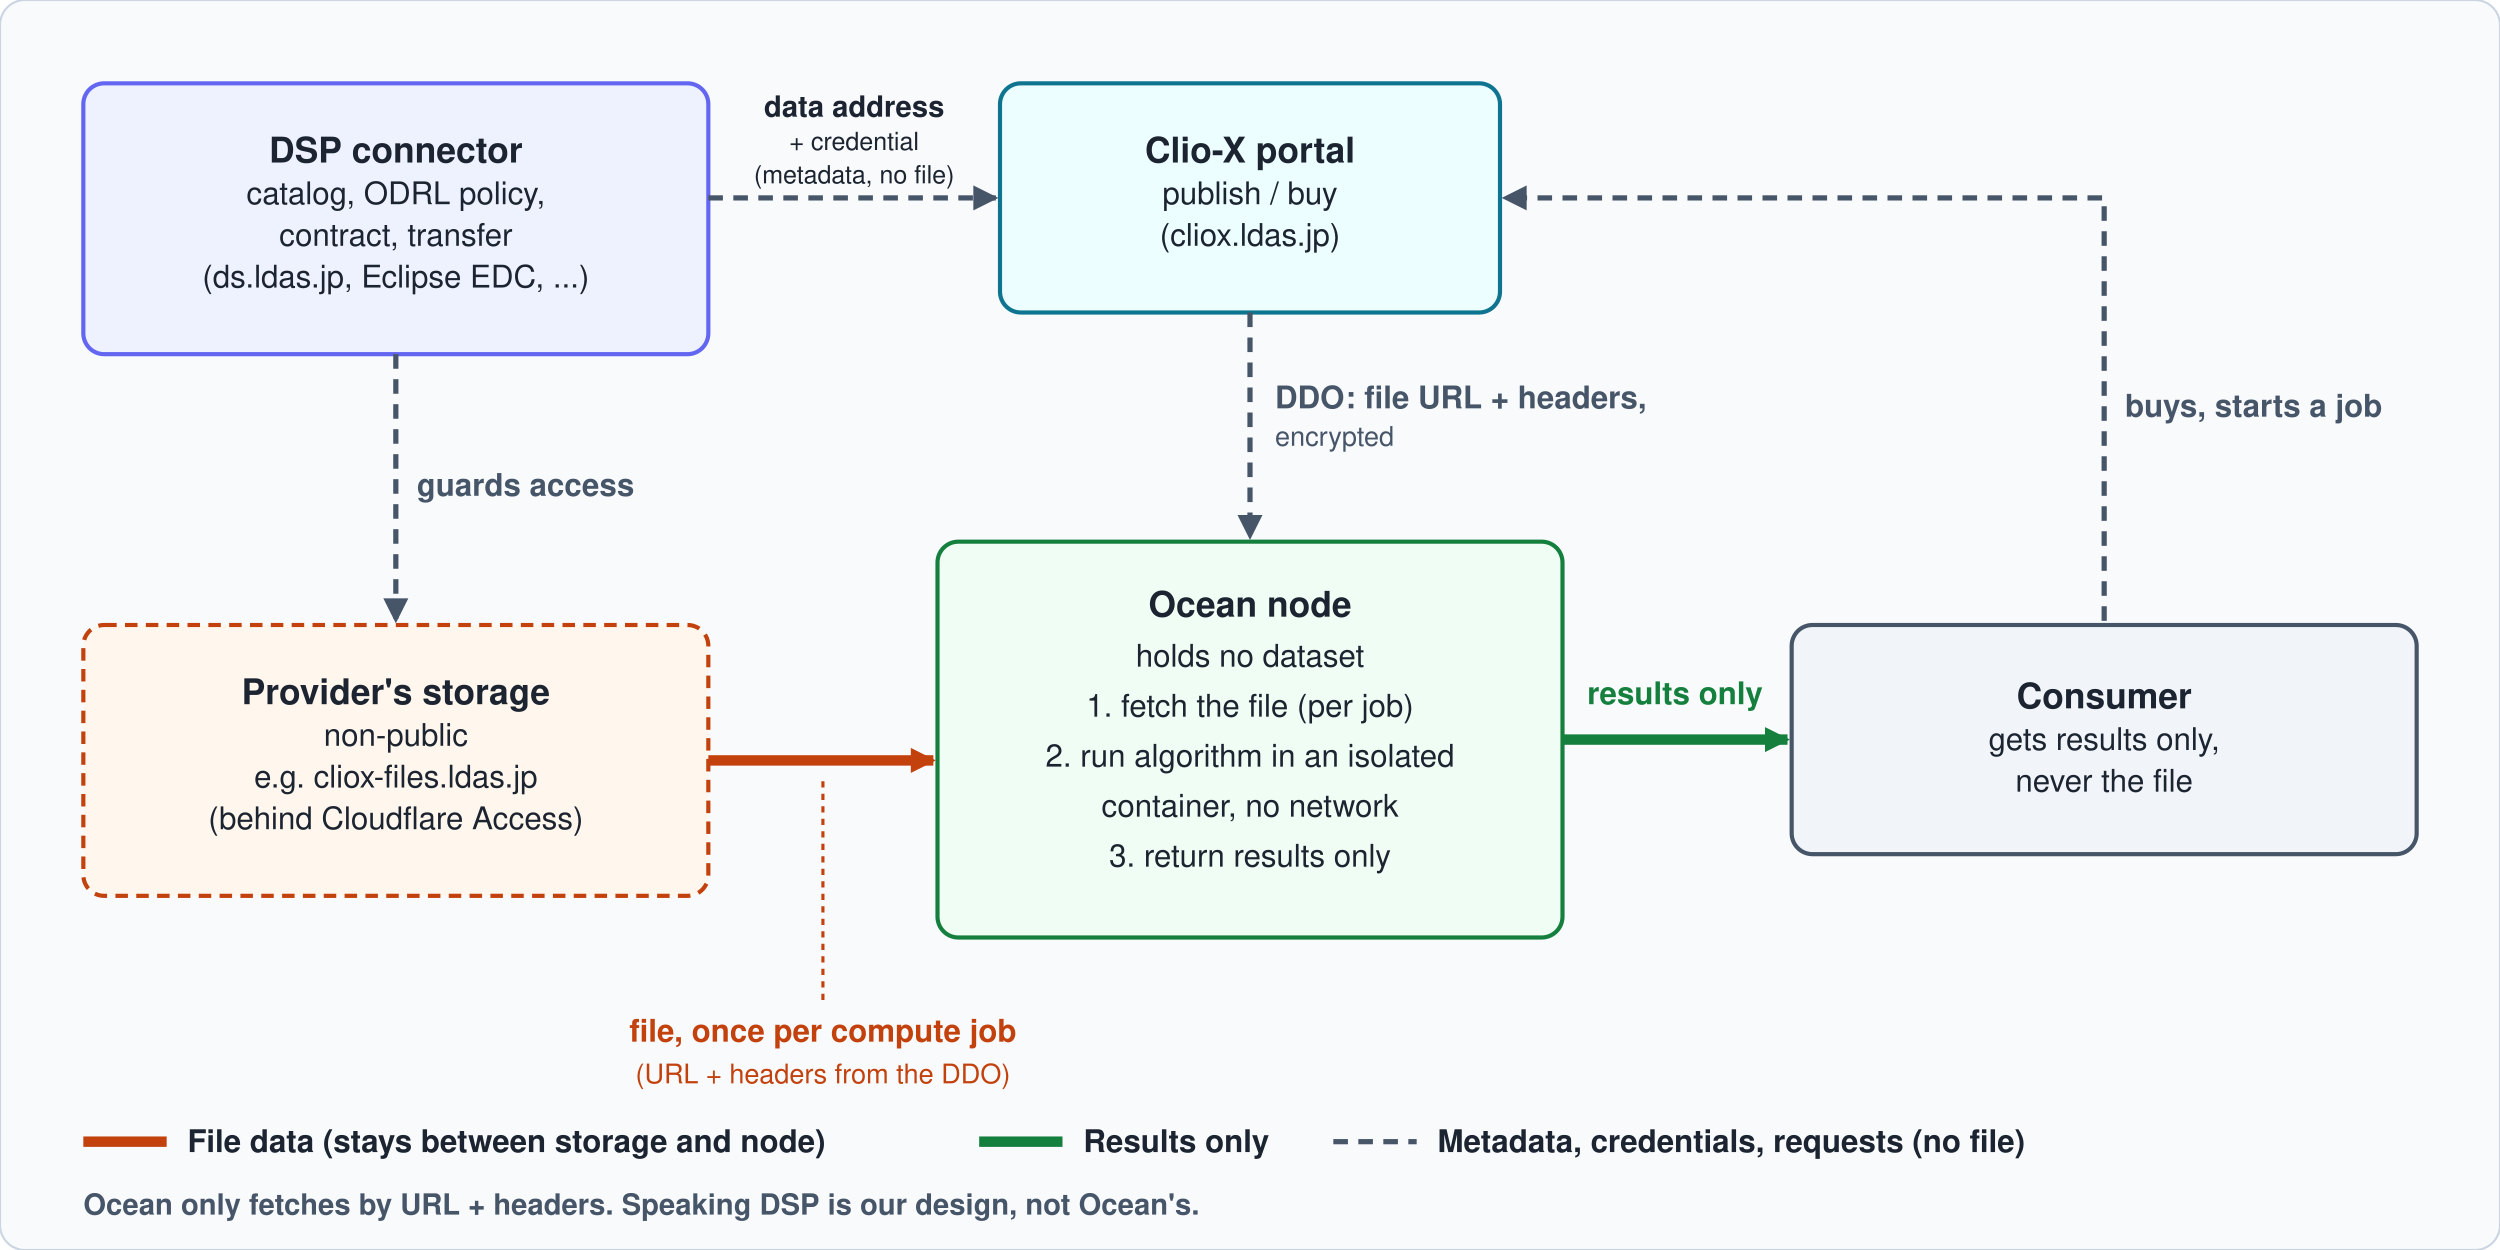
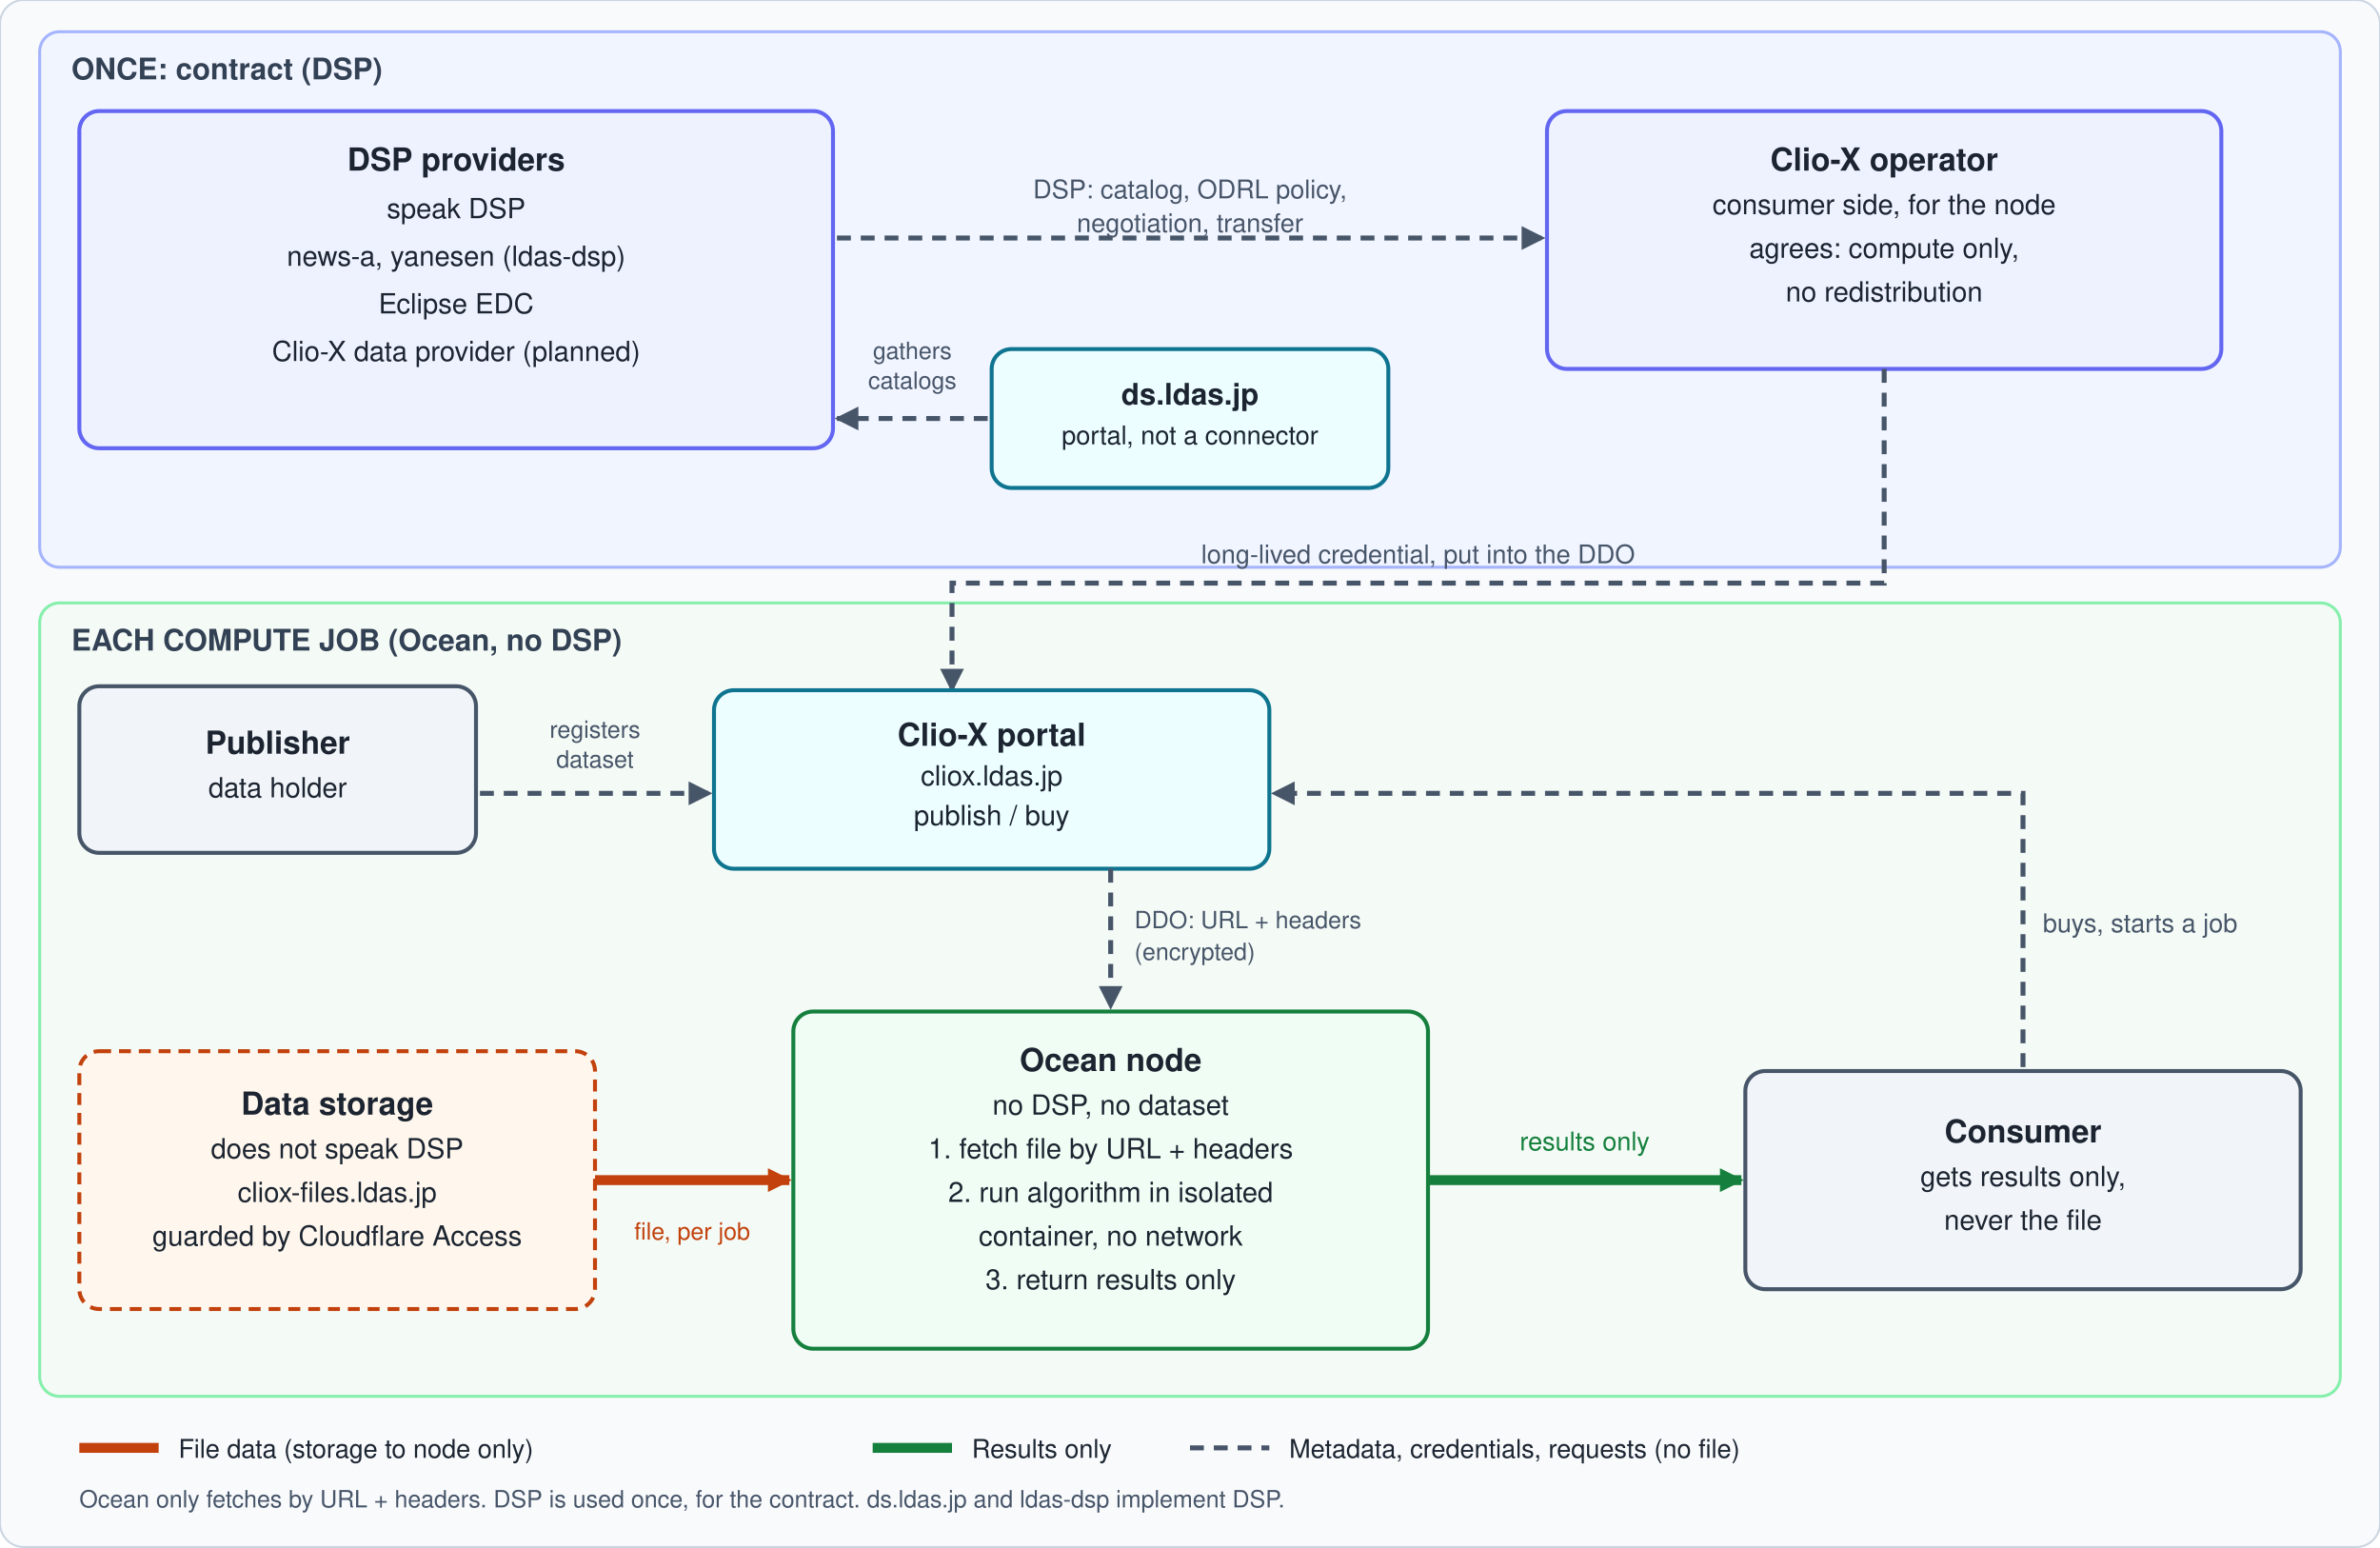
- <svg xmlns="http://www.w3.org/2000/svg" viewBox="0 0 1200 600" width="1200" height="600" font-family="-apple-system,Segoe UI,Helvetica,Arial,sans-serif" role="img" aria-label="Ocean node">
+ <svg xmlns="http://www.w3.org/2000/svg" viewBox="0 0 1200 780" width="1200" height="780" font-family="-apple-system,Segoe UI,Helvetica,Arial,sans-serif" role="img" aria-label="ONCE: contract (DSP) / EACH COMPUTE JOB (Ocean, no DSP)">
  <defs>
    <marker id="ah" viewBox="0 0 10 10" refX="9" refY="5" markerUnits="userSpaceOnUse" markerWidth="12" markerHeight="12" orient="auto">
      <path d="M0 0L10 5L0 10z" fill="#c2410c" />
    </marker>
    <marker id="ag" viewBox="0 0 10 10" refX="9" refY="5" markerUnits="userSpaceOnUse" markerWidth="12" markerHeight="12" orient="auto">
      <path d="M0 0L10 5L0 10z" fill="#15803d" />
    </marker>
    <marker id="am" viewBox="0 0 10 10" refX="9" refY="5" markerUnits="userSpaceOnUse" markerWidth="12" markerHeight="12" orient="auto">
      <path d="M0 0L10 5L0 10z" fill="#475569" />
    </marker>
  </defs>
-   <rect width="1200" height="600" rx="12" fill="#f8fafc" stroke="#cbd5e1" />
-   <rect x="40" y="40" width="300" height="130" rx="10" fill="#eef2ff" stroke="#6366f1" stroke-width="2" />
-   <text x="190" y="78" text-anchor="middle" font-size="17" font-weight="600" fill="#1b2430">DSP connector</text>
-   <text x="190" y="98" text-anchor="middle" font-size="15" font-weight="400" fill="#1b2430">catalog, ODRL policy,</text>
-   <text x="190" y="118" text-anchor="middle" font-size="15" font-weight="400" fill="#1b2430">contract, transfer</text>
-   <text x="190" y="138" text-anchor="middle" font-size="15" font-weight="400" fill="#1b2430">(ds.ldas.jp, Eclipse EDC, ...)</text>
-   <rect x="40" y="300" width="300" height="130" rx="10" fill="#fff7ed" stroke="#c2410c" stroke-width="2" stroke-dasharray="6 4" />
-   <text x="190" y="338" text-anchor="middle" font-size="17" font-weight="600" fill="#1b2430">Provider's storage</text>
-   <text x="190" y="358" text-anchor="middle" font-size="15" font-weight="400" fill="#1b2430">non-public</text>
-   <text x="190" y="378" text-anchor="middle" font-size="15" font-weight="400" fill="#1b2430">e.g. cliox-files.ldas.jp</text>
-   <text x="190" y="398" text-anchor="middle" font-size="15" font-weight="400" fill="#1b2430">(behind Cloudflare Access)</text>
-   <rect x="480" y="40" width="240" height="110" rx="10" fill="#ecfeff" stroke="#0e7490" stroke-width="2" />
-   <text x="600" y="78" text-anchor="middle" font-size="17" font-weight="600" fill="#1b2430">Clio-X portal</text>
-   <text x="600" y="98" text-anchor="middle" font-size="15" font-weight="400" fill="#1b2430">publish / buy</text>
-   <text x="600" y="118" text-anchor="middle" font-size="15" font-weight="400" fill="#1b2430">(cliox.ldas.jp)</text>
-   <rect x="450" y="260" width="300" height="190" rx="10" fill="#f0fdf4" stroke="#15803d" stroke-width="2" />
-   <text x="600" y="296" text-anchor="middle" font-size="17" font-weight="600" fill="#1b2430">Ocean node</text>
-   <text x="600" y="320" text-anchor="middle" font-size="15" font-weight="400" fill="#1b2430">holds no dataset</text>
-   <text x="600" y="344" text-anchor="middle" font-size="15" font-weight="400" fill="#1b2430">1. fetch the file (per job)</text>
-   <text x="600" y="368" text-anchor="middle" font-size="15" font-weight="400" fill="#1b2430">2. run algorithm in an isolated</text>
-   <text x="600" y="392" text-anchor="middle" font-size="15" font-weight="400" fill="#1b2430">container, no network</text>
-   <text x="600" y="416" text-anchor="middle" font-size="15" font-weight="400" fill="#1b2430">3. return results only</text>
-   <rect x="860" y="300" width="300" height="110" rx="10" fill="#f1f5f9" stroke="#475569" stroke-width="2" />
-   <text x="1010" y="340" text-anchor="middle" font-size="17" font-weight="600" fill="#1b2430">Consumer</text>
-   <text x="1010" y="360" text-anchor="middle" font-size="15" font-weight="400" fill="#1b2430">gets results only,</text>
-   <text x="1010" y="380" text-anchor="middle" font-size="15" font-weight="400" fill="#1b2430">never the file</text>
-   <path d="M340 95 H478" fill="none" stroke="#475569" stroke-width="2.5" marker-end="url(#am)" stroke-dasharray="7 5" />
-   <text x="410" y="56" text-anchor="middle" font-size="14" font-weight="600" fill="#1b2430">data address</text>
-   <text x="410" y="72" text-anchor="middle" font-size="12" font-weight="400" fill="#1b2430">+ credential</text>
-   <text x="410" y="88" text-anchor="middle" font-size="12" font-weight="400" fill="#1b2430">(metadata, no file)</text>
-   <path d="M190 170 V298" fill="none" stroke="#475569" stroke-width="2.5" marker-end="url(#am)" stroke-dasharray="7 5" />
-   <text x="200" y="238" text-anchor="start" font-size="15" font-weight="600" fill="#475569">guards access</text>
-   <path d="M600 150 V258" fill="none" stroke="#475569" stroke-width="2.5" marker-end="url(#am)" stroke-dasharray="7 5" />
-   <text x="612" y="196" text-anchor="start" font-size="15" font-weight="600" fill="#475569">DDO: file URL + headers,</text>
-   <text x="612" y="214" text-anchor="start" font-size="13" font-weight="400" fill="#475569">encrypted</text>
-   <path d="M340 365 H448" fill="none" stroke="#c2410c" stroke-width="5" marker-end="url(#ah)" />
-   <text x="394" y="462" text-anchor="middle" font-size="14" font-weight="600" fill="#1b2430" />
-   <path d="M750 355 H858" fill="none" stroke="#15803d" stroke-width="5" marker-end="url(#ag)" />
-   <text x="804" y="338" text-anchor="middle" font-size="15" font-weight="600" fill="#15803d">results only</text>
-   <path d="M1010 298 V95 H722" fill="none" stroke="#475569" stroke-width="2.5" marker-end="url(#am)" stroke-dasharray="7 5" />
-   <text x="1020" y="200" text-anchor="start" font-size="15" font-weight="600" fill="#475569">buys, starts a job</text>
-   <text x="395" y="500" text-anchor="middle" font-size="15" font-weight="600" fill="#c2410c">file, once per compute job</text>
-   <text x="395" y="520" text-anchor="middle" font-size="13" font-weight="400" fill="#c2410c">(URL + headers from the DDO)</text>
-   <path d="M395 480 V372" stroke="#c2410c" stroke-width="1.5" stroke-dasharray="3 3" fill="none" />
-   <line x1="40" y1="548" x2="80" y2="548" stroke="#c2410c" stroke-width="5" />
-   <text x="90" y="553" text-anchor="start" font-size="15" font-weight="600" fill="#1b2430">File data (stays between storage and node)</text>
-   <line x1="470" y1="548" x2="510" y2="548" stroke="#15803d" stroke-width="5" />
-   <text x="520" y="553" text-anchor="start" font-size="15" font-weight="600" fill="#1b2430">Results only</text>
-   <line x1="640" y1="548" x2="680" y2="548" stroke="#475569" stroke-width="2.5" stroke-dasharray="7 5" />
-   <text x="690" y="553" text-anchor="start" font-size="15" font-weight="600" fill="#1b2430">Metadata, credentials, requests (no file)</text>
-   <text x="40" y="583" text-anchor="start" font-size="14" font-weight="600" fill="#475569">Ocean only fetches by URL + headers. Speaking DSP is our design, not Ocean's.</text>
+   <rect width="1200" height="780" rx="12" fill="#f8fafc" stroke="#cbd5e1" />
+   <rect x="20" y="16" width="1160" height="270" rx="10" fill="#f1f5ff" stroke="#a5b4fc" stroke-width="1.5" stroke-dasharray="2 0" />
+   <text x="36" y="40" text-anchor="start" font-size="15" font-weight="600" fill="#334155">ONCE: contract (DSP)</text>
+   <rect x="20" y="304" width="1160" height="400" rx="10" fill="#f4faf5" stroke="#86efac" stroke-width="1.5" stroke-dasharray="2 0" />
+   <text x="36" y="328" text-anchor="start" font-size="15" font-weight="600" fill="#334155">EACH COMPUTE JOB (Ocean, no DSP)</text>
+   <rect x="40" y="56" width="380" height="170" rx="10" fill="#eef2ff" stroke="#6366f1" stroke-width="2" />
+   <text x="230" y="86" text-anchor="middle" font-size="16" font-weight="600" fill="#1b2430">DSP providers</text>
+   <text x="230" y="110" text-anchor="middle" font-size="14" font-weight="400" fill="#1b2430">speak DSP</text>
+   <text x="230" y="134" text-anchor="middle" font-size="14" font-weight="400" fill="#1b2430">news-a, yanesen (ldas-dsp)</text>
+   <text x="230" y="158" text-anchor="middle" font-size="14" font-weight="400" fill="#1b2430">Eclipse EDC</text>
+   <text x="230" y="182" text-anchor="middle" font-size="14" font-weight="400" fill="#1b2430">Clio-X data provider (planned)</text>
+   <rect x="500" y="176" width="200" height="70" rx="10" fill="#ecfeff" stroke="#0e7490" stroke-width="2" />
+   <text x="600" y="204" text-anchor="middle" font-size="15" font-weight="600" fill="#1b2430">ds.ldas.jp</text>
+   <text x="600" y="224" text-anchor="middle" font-size="13" font-weight="400" fill="#1b2430">portal, not a connector</text>
+   <rect x="780" y="56" width="340" height="130" rx="10" fill="#eef2ff" stroke="#6366f1" stroke-width="2" />
+   <text x="950" y="86" text-anchor="middle" font-size="16" font-weight="600" fill="#1b2430">Clio-X operator</text>
+   <text x="950" y="108" text-anchor="middle" font-size="14" font-weight="400" fill="#1b2430">consumer side, for the node</text>
+   <text x="950" y="130" text-anchor="middle" font-size="14" font-weight="400" fill="#1b2430">agrees: compute only,</text>
+   <text x="950" y="152" text-anchor="middle" font-size="14" font-weight="400" fill="#1b2430">no redistribution</text>
+   <path d="M422 120 H778" fill="none" stroke="#475569" stroke-width="2.5" marker-end="url(#am)" stroke-dasharray="7 5" />
+   <text x="600" y="100" text-anchor="middle" font-size="13" font-weight="400" fill="#475569">DSP: catalog, ODRL policy,</text>
+   <text x="600" y="117" text-anchor="middle" font-size="13" font-weight="400" fill="#475569">negotiation, transfer</text>
+   <path d="M498 211 H422" fill="none" stroke="#475569" stroke-width="2.5" marker-end="url(#am)" stroke-dasharray="7 5" />
+   <text x="460" y="181" text-anchor="middle" font-size="12" font-weight="400" fill="#475569">gathers</text>
+   <text x="460" y="196" text-anchor="middle" font-size="12" font-weight="400" fill="#475569">catalogs</text>
+   <path d="M950 186 V294 H480 V348" fill="none" stroke="#475569" stroke-width="2.5" marker-end="url(#am)" stroke-dasharray="7 5" />
+   <text x="715" y="284" text-anchor="middle" font-size="13" font-weight="400" fill="#475569">long-lived credential, put into the DDO</text>
+   <rect x="40" y="346" width="200" height="84" rx="10" fill="#f1f5f9" stroke="#475569" stroke-width="2" />
+   <text x="140" y="380" text-anchor="middle" font-size="16" font-weight="600" fill="#1b2430">Publisher</text>
+   <text x="140" y="402" text-anchor="middle" font-size="14" font-weight="400" fill="#1b2430">data holder</text>
+   <rect x="360" y="348" width="280" height="90" rx="10" fill="#ecfeff" stroke="#0e7490" stroke-width="2" />
+   <text x="500" y="376" text-anchor="middle" font-size="16" font-weight="600" fill="#1b2430">Clio-X portal</text>
+   <text x="500" y="396" text-anchor="middle" font-size="14" font-weight="400" fill="#1b2430">cliox.ldas.jp</text>
+   <text x="500" y="416" text-anchor="middle" font-size="14" font-weight="400" fill="#1b2430">publish / buy</text>
+   <path d="M242 400 H358" fill="none" stroke="#475569" stroke-width="2.5" marker-end="url(#am)" stroke-dasharray="7 5" />
+   <text x="300" y="372" text-anchor="middle" font-size="12" font-weight="400" fill="#475569">registers</text>
+   <text x="300" y="387" text-anchor="middle" font-size="12" font-weight="400" fill="#475569">dataset</text>
+   <rect x="40" y="530" width="260" height="130" rx="10" fill="#fff7ed" stroke="#c2410c" stroke-width="2" stroke-dasharray="6 4" />
+   <text x="170" y="562" text-anchor="middle" font-size="16" font-weight="600" fill="#1b2430">Data storage</text>
+   <text x="170" y="584" text-anchor="middle" font-size="14" font-weight="400" fill="#1b2430">does not speak DSP</text>
+   <text x="170" y="606" text-anchor="middle" font-size="14" font-weight="400" fill="#1b2430">cliox-files.ldas.jp</text>
+   <text x="170" y="628" text-anchor="middle" font-size="14" font-weight="400" fill="#1b2430">guarded by Cloudflare Access</text>
+   <rect x="400" y="510" width="320" height="170" rx="10" fill="#f0fdf4" stroke="#15803d" stroke-width="2" />
+   <text x="560" y="540" text-anchor="middle" font-size="16" font-weight="600" fill="#1b2430">Ocean node</text>
+   <text x="560" y="562" text-anchor="middle" font-size="14" font-weight="400" fill="#1b2430">no DSP, no dataset</text>
+   <text x="560" y="584" text-anchor="middle" font-size="14" font-weight="400" fill="#1b2430">1. fetch file by URL + headers</text>
+   <text x="560" y="606" text-anchor="middle" font-size="14" font-weight="400" fill="#1b2430">2. run algorithm in isolated</text>
+   <text x="560" y="628" text-anchor="middle" font-size="14" font-weight="400" fill="#1b2430">container, no network</text>
+   <text x="560" y="650" text-anchor="middle" font-size="14" font-weight="400" fill="#1b2430">3. return results only</text>
+   <rect x="880" y="540" width="280" height="110" rx="10" fill="#f1f5f9" stroke="#475569" stroke-width="2" />
+   <text x="1020" y="576" text-anchor="middle" font-size="16" font-weight="600" fill="#1b2430">Consumer</text>
+   <text x="1020" y="598" text-anchor="middle" font-size="14" font-weight="400" fill="#1b2430">gets results only,</text>
+   <text x="1020" y="620" text-anchor="middle" font-size="14" font-weight="400" fill="#1b2430">never the file</text>
+   <path d="M560 438 V508" fill="none" stroke="#475569" stroke-width="2.5" marker-end="url(#am)" stroke-dasharray="7 5" />
+   <text x="572" y="468" text-anchor="start" font-size="12" font-weight="400" fill="#475569">DDO: URL + headers</text>
+   <text x="572" y="484" text-anchor="start" font-size="12" font-weight="400" fill="#475569">(encrypted)</text>
+   <path d="M300 595 H398" fill="none" stroke="#c2410c" stroke-width="5" marker-end="url(#ah)" />
+   <text x="349" y="625" text-anchor="middle" font-size="12" font-weight="400" fill="#c2410c">file, per job</text>
+   <path d="M720 595 H878" fill="none" stroke="#15803d" stroke-width="5" marker-end="url(#ag)" />
+   <text x="799" y="580" text-anchor="middle" font-size="13" font-weight="400" fill="#15803d">results only</text>
+   <path d="M1020 538 V400 H642" fill="none" stroke="#475569" stroke-width="2.5" marker-end="url(#am)" stroke-dasharray="7 5" />
+   <text x="1030" y="470" text-anchor="start" font-size="13" font-weight="400" fill="#475569">buys, starts a job</text>
+   <line x1="40" y1="730" x2="80" y2="730" stroke="#c2410c" stroke-width="5" />
+   <text x="90" y="735" text-anchor="start" font-size="13" font-weight="400" fill="#1b2430">File data (storage to node only)</text>
+   <line x1="440" y1="730" x2="480" y2="730" stroke="#15803d" stroke-width="5" />
+   <text x="490" y="735" text-anchor="start" font-size="13" font-weight="400" fill="#1b2430">Results only</text>
+   <line x1="600" y1="730" x2="640" y2="730" stroke="#475569" stroke-width="2.5" stroke-dasharray="7 5" />
+   <text x="650" y="735" text-anchor="start" font-size="13" font-weight="400" fill="#1b2430">Metadata, credentials, requests (no file)</text>
+   <text x="40" y="760" text-anchor="start" font-size="12" font-weight="400" fill="#475569">Ocean only fetches by URL + headers. DSP is used once, for the contract. ds.ldas.jp and ldas-dsp implement DSP.</text>
</svg>
